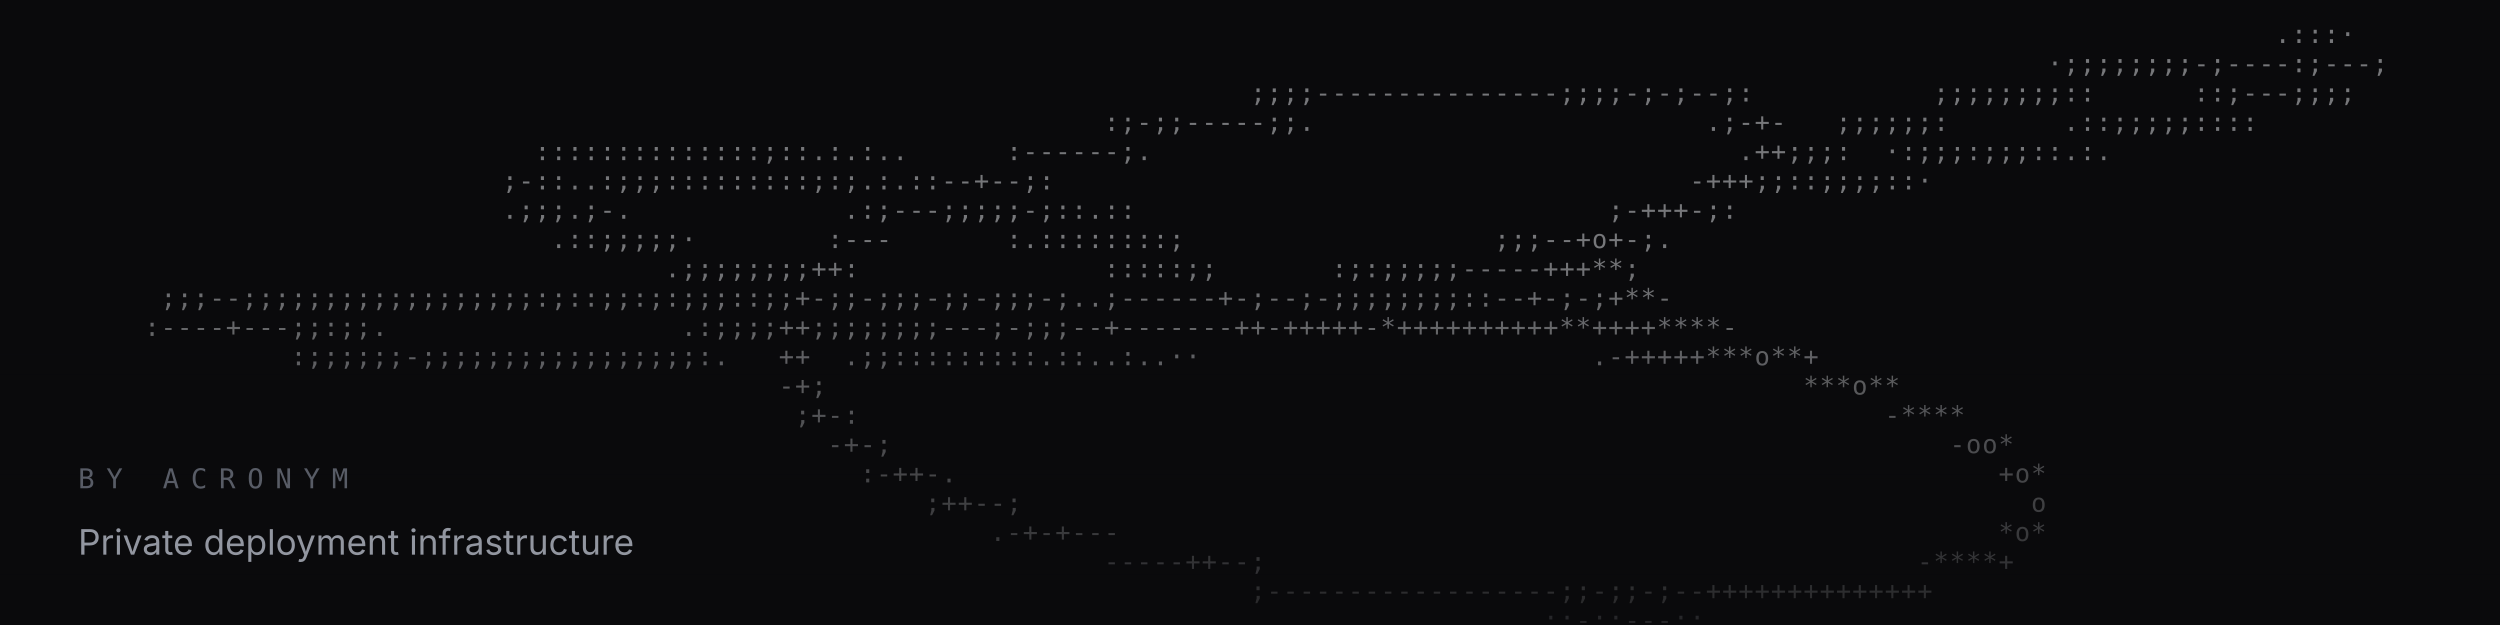
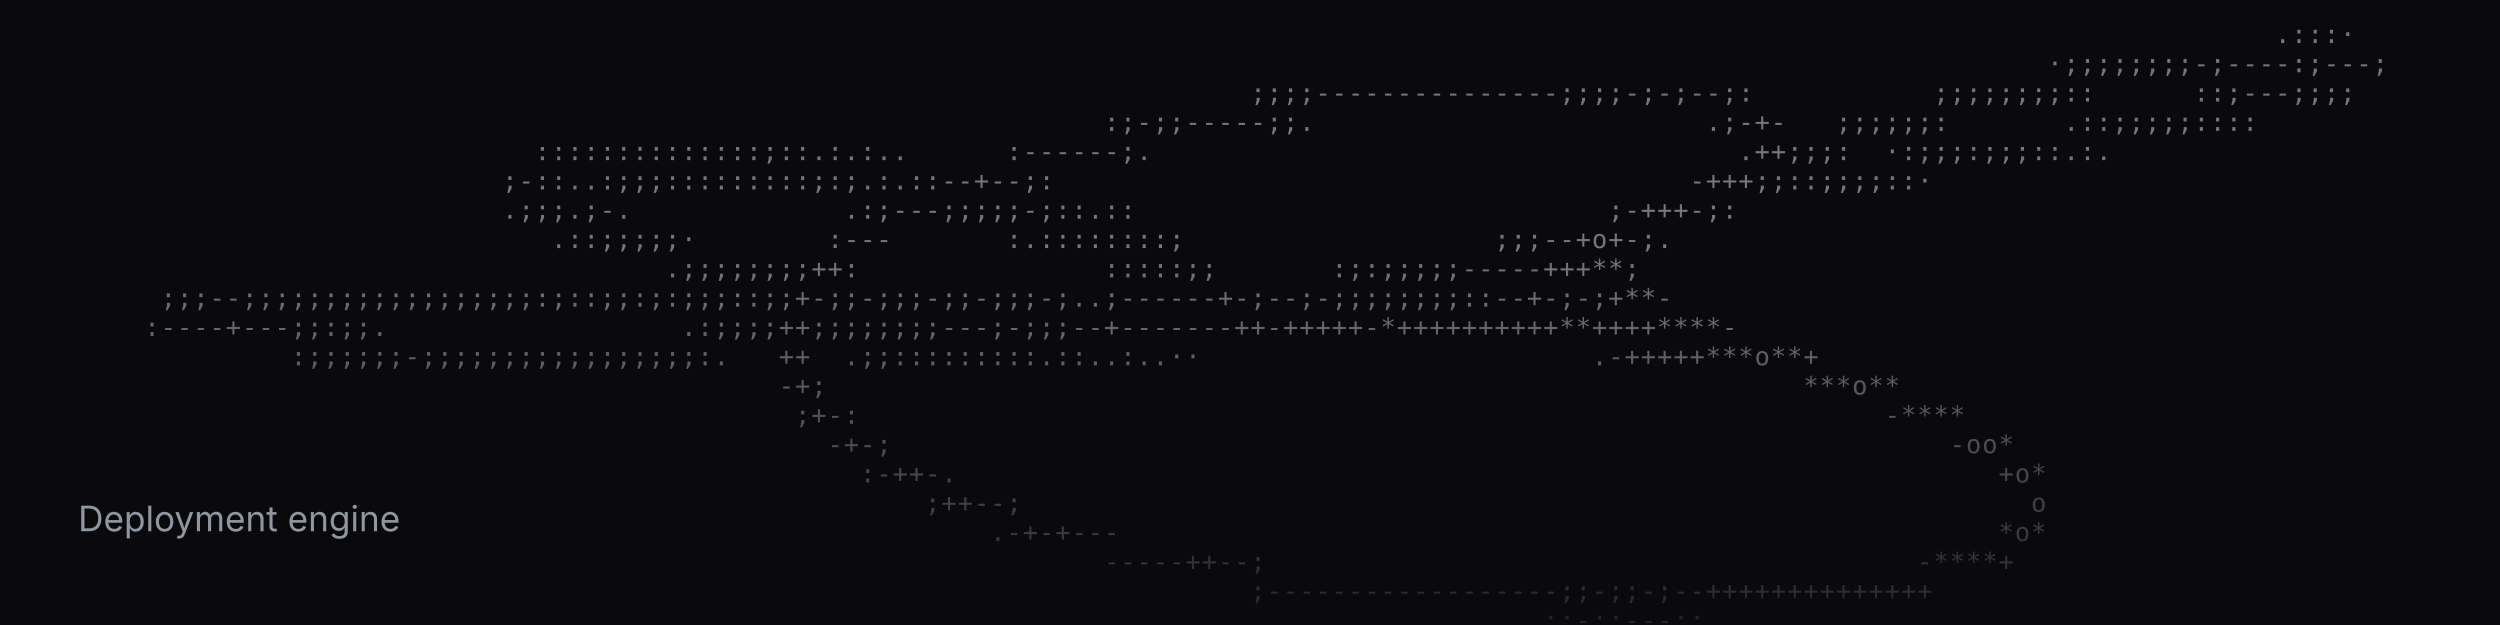
<svg xmlns="http://www.w3.org/2000/svg" width="1280" height="320" viewBox="0 0 1280 320">
  <rect width="1280" height="320" fill="#0a0a0c" />
  <g font-family="ui-monospace, SFMono-Regular, Menlo, Consolas, monospace" font-size="13" letter-spacing="0.5">
    <text x="24" y="22" fill="#e2e4e8" fill-opacity="0.5" xml:space="preserve">                                                                                                                                         .:::·</text>
    <text x="24" y="37" fill="#e2e4e8" fill-opacity="0.5" xml:space="preserve">                                                                                                                           ·;;;;;;;;-;----:;---;</text>
    <text x="24" y="52" fill="#e2e4e8" fill-opacity="0.5" xml:space="preserve">                                                                          ;;;;---------------;;;;-;-;--;:           ;;;;;;;;::      ::;---;;;;</text>
    <text x="24" y="67" fill="#e2e4e8" fill-opacity="0.5" xml:space="preserve">                                                                 :;-;;-----;;.                        .;-+-   ;;;;;;:       .::;;;;;::::</text>
    <text x="24" y="82" fill="#e2e4e8" fill-opacity="0.5" xml:space="preserve">                              ::::::::::::::;::.:.:..      :------;.                                    .++;;;:  ·:;;;:;;;::.:.</text>
    <text x="24" y="97" fill="#e2e4e8" fill-opacity="0.5" xml:space="preserve">                            ;-::..:;;;:::::::::;:;.:.::--+--;:                                       -+++;;::;;;;::·</text>
    <text x="24" y="112" fill="#e2e4e8" fill-opacity="0.5" xml:space="preserve">                            .;;;.;-.             .:;---;;;;;-;::.::                             ;-+++-;:</text>
    <text x="24" y="127" fill="#e2e4e8" fill-opacity="0.5" xml:space="preserve">                               .::;;;;;·        :---       :.::::::::;                   ;;;--+o+-;.</text>
    <text x="24" y="142" fill="#e2e4e8" fill-opacity="0.5" xml:space="preserve">                                      .;;;;;;;;++:               :::::;;       :;:;;;;;-----+++**;</text>
    <text x="24" y="157" fill="#e2e4e8" fill-opacity="0.5" xml:space="preserve">       ;;;--;;;;;;;;;;;;;;;;;;:;::;;:;:;;;::;;+-;;-;;;-;;-;;;-;..;------+-;--;-;;;;;;;;::--+-;-;+**-</text>
    <text x="24" y="172" fill="#e2e4e8" fill-opacity="0.5" xml:space="preserve">      :----+---;;:;;.                  .:;;;;++;;;;;;;;---;-;;;--+-------++-+++++-*++++++++++**++++****-</text>
    <text x="24" y="187" fill="#e2e4e8" fill-opacity="0.5" xml:space="preserve">               :;;;;;;-;;;;;;;;;;;;;;;;;:.   ++  .;;:::::::::.::..:..··                        .-+++++***o**+</text>
    <text x="24" y="202" fill="#e2e4e8" fill-opacity="0.5" xml:space="preserve">                                             -+;                                                            ***o**</text>
    <text x="24" y="217" fill="#e2e4e8" fill-opacity="0.5" xml:space="preserve">                                              ;+-:                                                               -****</text>
    <text x="24" y="232" fill="#e2e4e8" fill-opacity="0.5" xml:space="preserve">                                                -+-;                                                                 -oo*</text>
    <text x="24" y="247" fill="#e2e4e8" fill-opacity="0.5" xml:space="preserve">                                                  :-++-.                                                                +o*</text>
    <text x="24" y="262" fill="#e2e4e8" fill-opacity="0.5" xml:space="preserve">                                                      ;++--;                                                              o</text>
    <text x="24" y="277" fill="#e2e4e8" fill-opacity="0.5" xml:space="preserve">                                                          .-+-+---                                                      *o*</text>
    <text x="24" y="292" fill="#e2e4e8" fill-opacity="0.5" xml:space="preserve">                                                                 -----++--;                                        -****+</text>
    <text x="24" y="307" fill="#e2e4e8" fill-opacity="0.5" xml:space="preserve">                                                                          ;------------------;;-;;-;--++++++++++++++</text>
    <text x="24" y="322" fill="#e2e4e8" fill-opacity="0.5" xml:space="preserve">                                                                                            :;-;;---;:</text>
  </g>
  <rect width="1280" height="320" fill="url(#fade)" />
  <defs>
    <linearGradient id="fade" x1="0" y1="0" x2="0" y2="1">
      <stop offset="0.4" stop-color="#0a0a0c" stop-opacity="0" />
      <stop offset="1" stop-color="#0a0a0c" stop-opacity="0.75" />
    </linearGradient>
  </defs>
-   <text x="40" y="250" font-family="ui-monospace, SFMono-Regular, Menlo, Consolas, monospace" font-size="14" letter-spacing="6" fill="#585c66">BY ACRONYM</text>
-   <text x="40" y="284" font-family="-apple-system, system-ui, sans-serif" font-size="18" fill="#9296a0">Private deployment infrastructure</text>
+   <text x="40" y="272" font-family="-apple-system, system-ui, sans-serif" font-size="18" fill="#9296a0">Deployment engine</text>
</svg>
